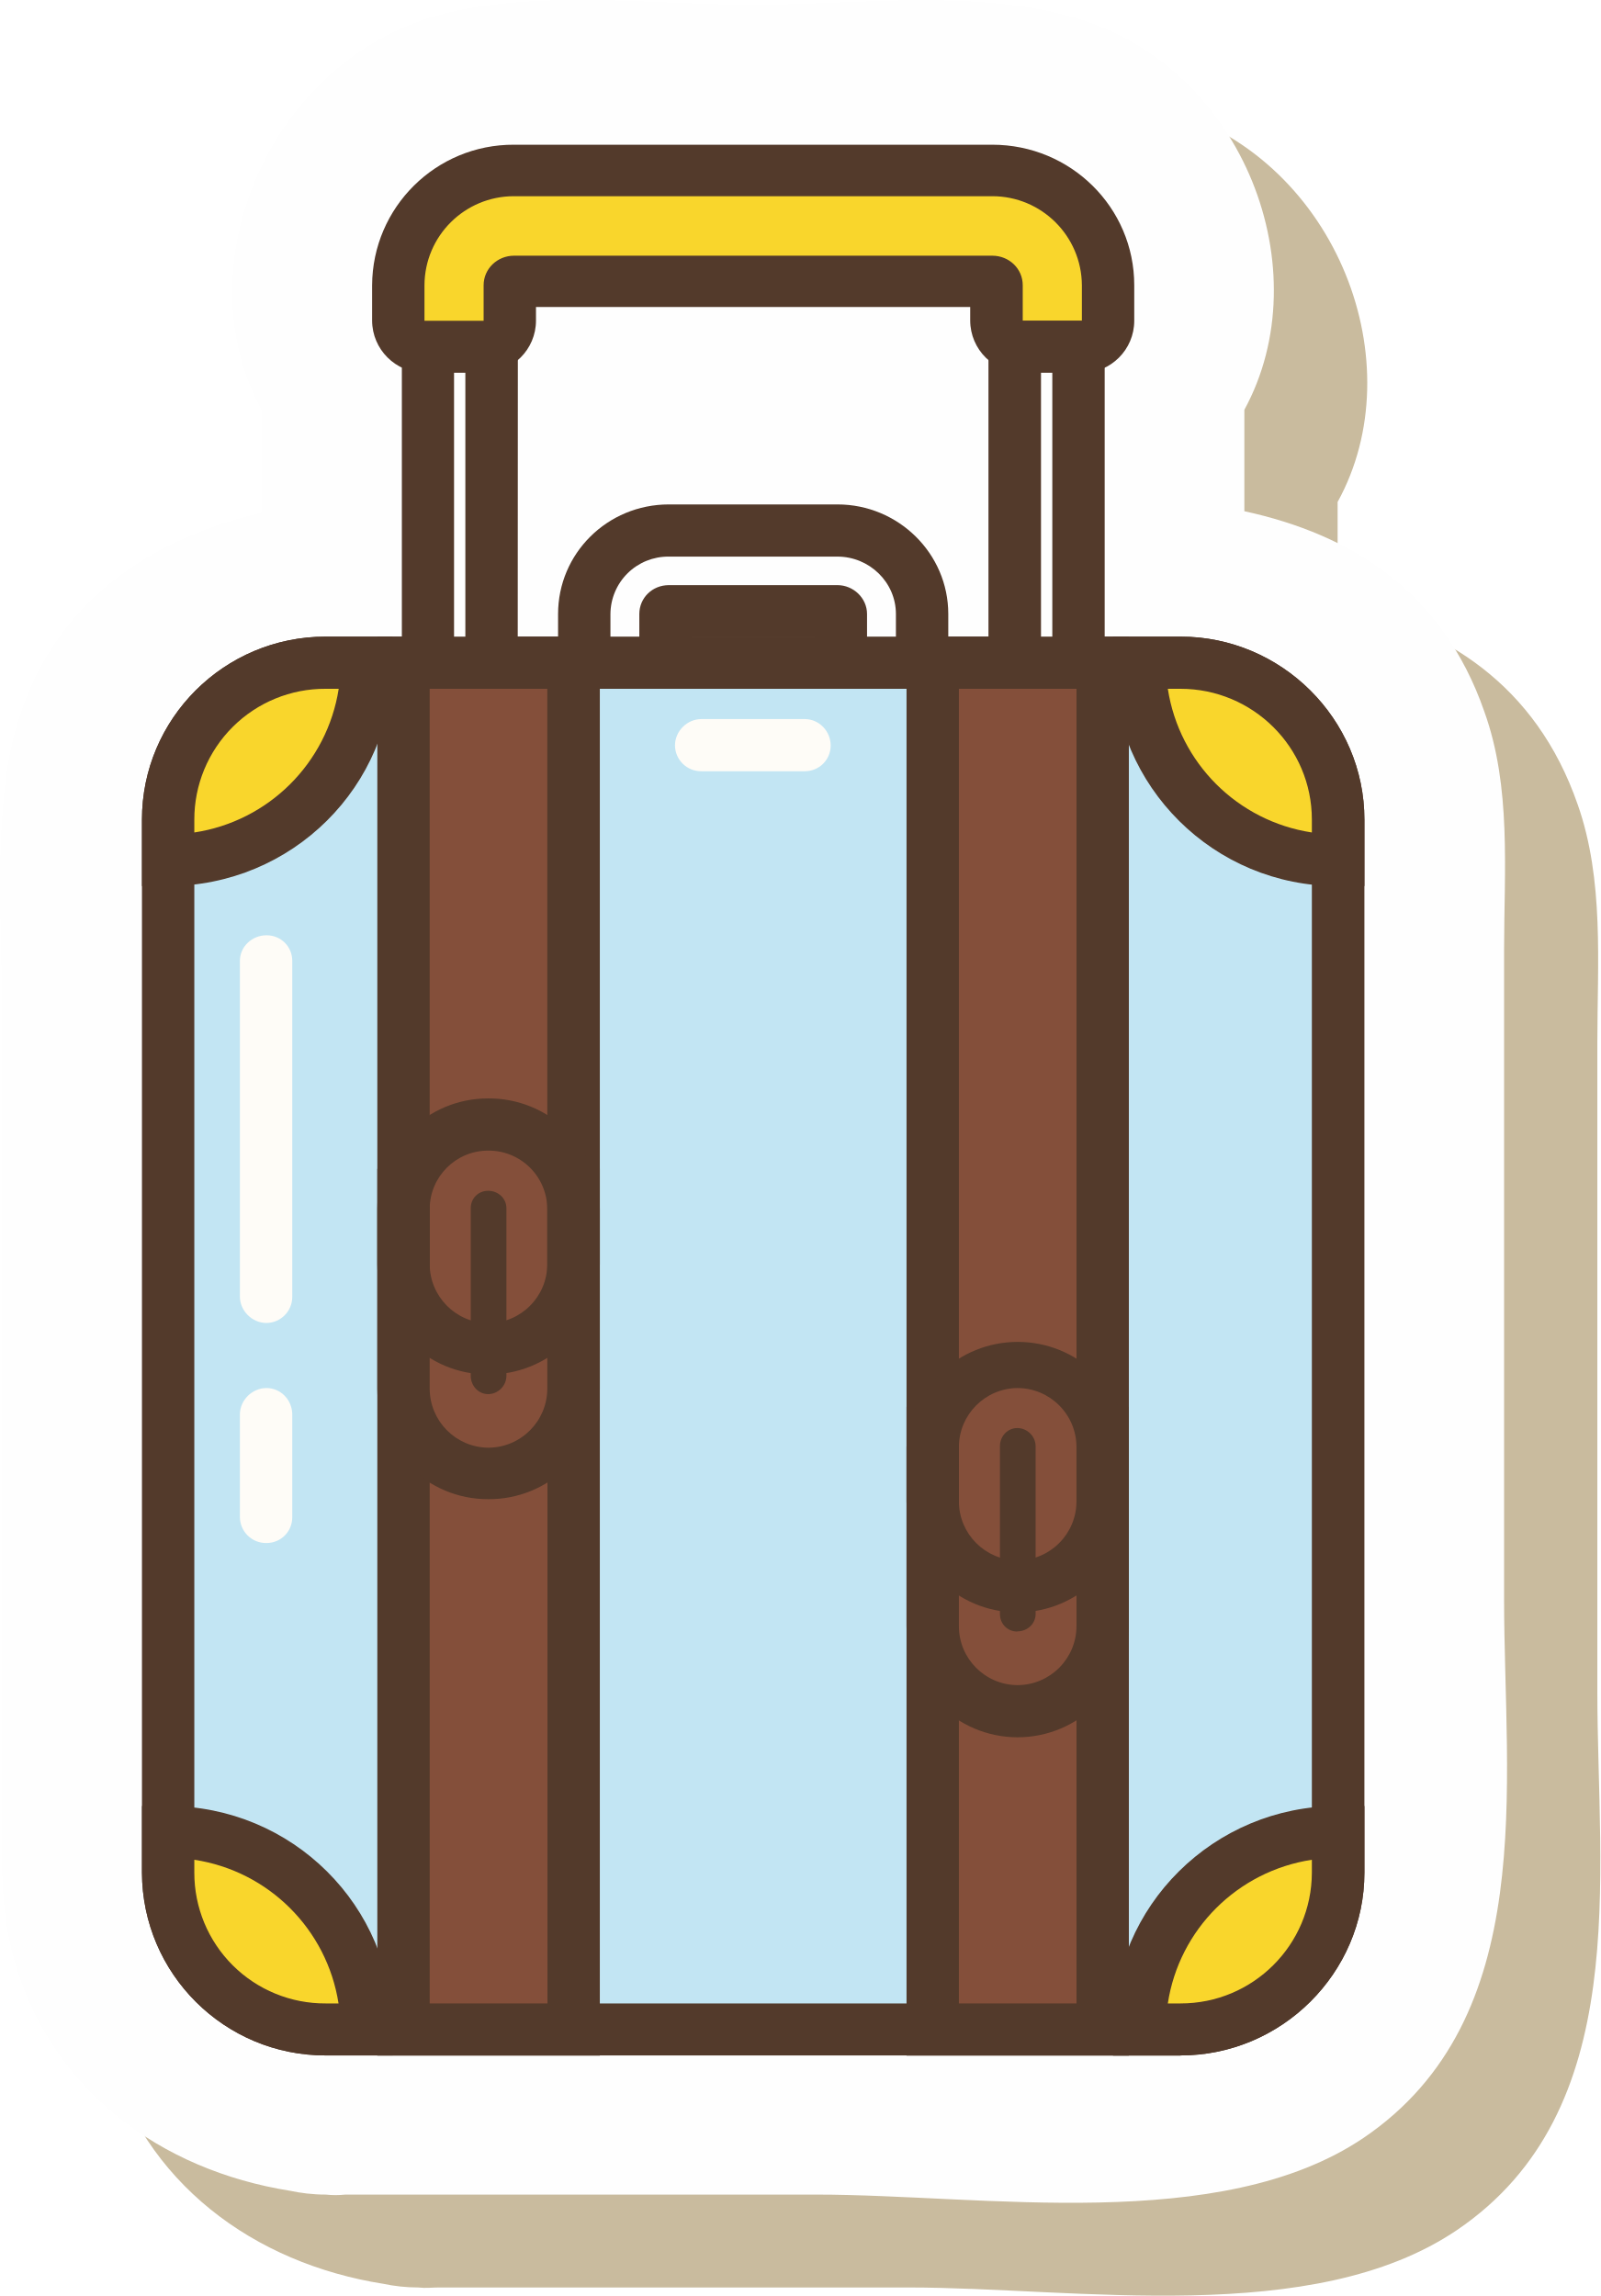
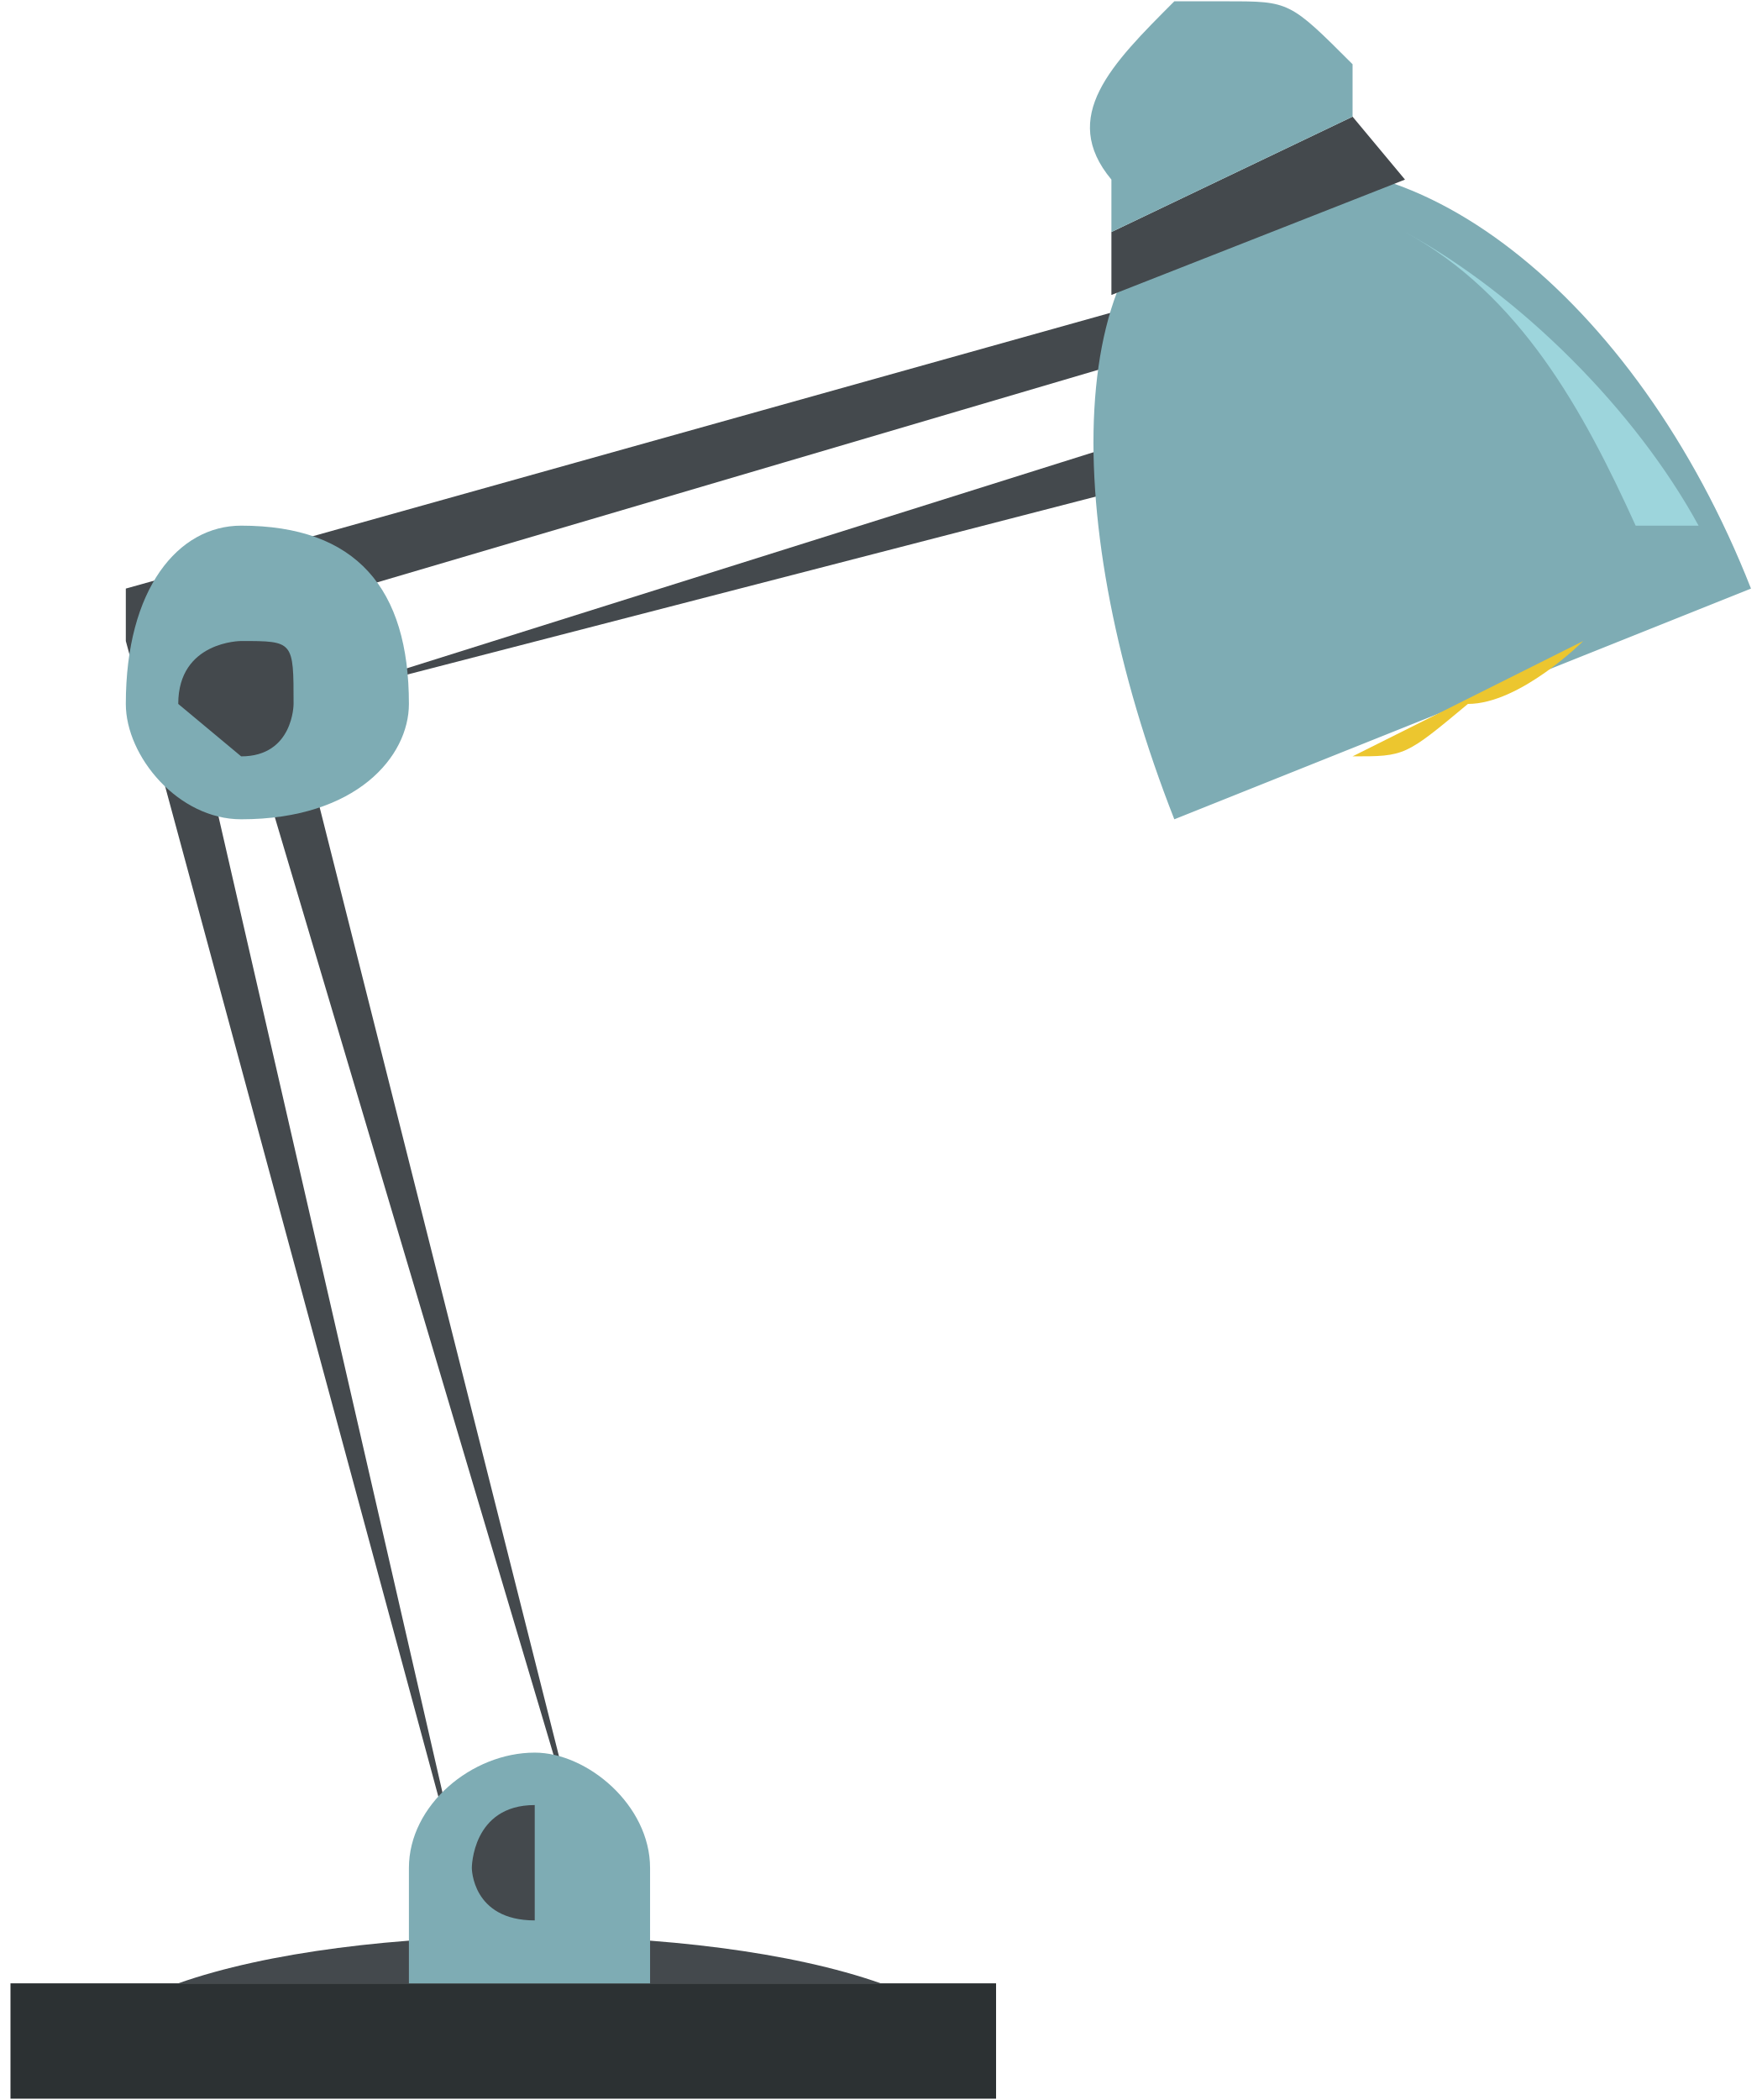
- <svg xmlns="http://www.w3.org/2000/svg" width="92pt" height="176" viewBox="0 0 92 132">
-   <path d="M5.5 108.35c0 3.17-.22 6.48.65 9.56 2.1 7.61 8.47 12.22 15.89 13.39.61.13 1.3.21 2 .21.44.05.8 0 1.18 0h27.02c9.64 0 23.22 2.31 31.51-3.3 10.13-6.87 8.07-20.25 8.07-30.94V59.94c0-4.56.4-9.35-1.13-13.69-2.4-6.91-7.64-10.17-13.8-11.52v-5.87c4.38-7.95 0-19.5-9.5-22.47-5.72-1.73-12.84-.78-18.73-.78-5.71 0-12.48-.9-18.07.61-9.81 2.7-14.7 14.51-10.17 22.69v5.91C13 36.55 6.94 41.07 5.72 49.94c-.61 4.7-.22 9.74-.22 14.43v43.98zm0 0" fill="#c9bb9e" />
-   <path d="M.13 103c0 3.18-.22 6.48.66 9.57 2.1 7.6 8.46 12.2 15.88 13.38.61.13 1.31.22 2.05.22.4.04.74.04 1.14 0h27.06c9.6 0 23.22 2.3 31.46-3.26 10.13-6.87 8.08-20.3 8.08-30.94V54.59c0-4.56.43-9.34-1.14-13.69-2.4-6.9-7.63-10.17-13.79-11.51v-5.83c4.36-8 0-19.55-9.51-22.47C56.3-.69 49.19.27 43.29.27c-5.71 0-12.48-.91-18.07.6-9.81 2.7-14.7 14.52-10.16 22.74v5.86C7.64 31.21 1.57 35.73.35 44.64c-.61 4.65-.22 9.7-.22 14.38v43.99zm0 0" fill="#fefefe" />
-   <path d="M52.98 39.86h-4.67V35.3c0-.09-.09-.13-.17-.13h-9.7c-.12 0-.17.04-.17.13v4.56h-4.66V35.3a4.79 4.79 0 0 1 4.84-4.78h9.69a4.82 4.82 0 0 1 4.84 4.78zm0 0" fill="#fefefe" />
-   <path d="M49.84 38.38h1.66V35.3c0-1.83-1.53-3.3-3.36-3.3h-9.7a3.32 3.32 0 0 0-3.35 3.3v3.08h1.66V35.3c0-.92.74-1.66 1.7-1.66h9.69c.91 0 1.7.74 1.7 1.66zm4.67 2.96h-7.68v-4.7h-7.07v4.7h-7.68V35.3c0-3.48 2.83-6.3 6.37-6.3h9.69c3.5 0 6.37 2.82 6.37 6.3zm0 0" fill="#533a2b" />
-   <path d="M67.86 116.65H18.72c-5.02 0-9.08-4-9.08-9V47.13c0-5 4.06-9 9.08-9h49.14c5.03 0 9.04 4 9.04 9v60.54c0 5-4.01 9-9.04 9zm0 0" fill="#c2e5f3" />
-   <path d="M18.72 39.6a7.51 7.51 0 0 0-7.55 7.52v60.54a7.51 7.51 0 0 0 7.55 7.52h49.14a7.54 7.54 0 0 0 7.55-7.52V47.12c0-4.17-3.4-7.52-7.55-7.52zm49.14 78.57H18.72a10.55 10.55 0 0 1-10.56-10.51V47.12c0-5.78 4.71-10.52 10.56-10.52h49.14c5.8 0 10.57 4.74 10.57 10.52v60.54c0 5.77-4.76 10.51-10.57 10.51zm0 0" fill="#533a2b" />
-   <path d="M21.08 38.12h-2.36c-5.02 0-9.08 4-9.08 9v2.34c6.33 0 11.44-5.08 11.44-11.34zm0 0" fill="#f9d62c" />
-   <path d="M18.72 39.6a7.51 7.51 0 0 0-7.55 7.52v.74a9.9 9.9 0 0 0 8.3-8.26zM9.64 50.94H8.16v-3.82c0-5.78 4.71-10.52 10.56-10.52h3.85v1.52c0 7.08-5.77 12.82-12.93 12.82zm0 0" fill="#533a2b" />
-   <path d="M76.9 49.46v-2.34c0-5-4.01-9-9.04-9h-2.35c0 6.26 5.1 11.34 11.39 11.34zm0 0" fill="#f9d62c" />
-   <path d="M67.13 39.6a9.88 9.88 0 0 0 8.28 8.26v-.74c0-4.17-3.4-7.52-7.55-7.52zm11.3 11.34H76.9a12.88 12.88 0 0 1-12.92-12.82V36.6h3.88c5.8 0 10.57 4.74 10.57 10.52zm0 0" fill="#533a2b" />
-   <path d="M9.64 105.3v2.36c0 5 4.06 9 9.08 9h2.36c0-6.27-5.1-11.35-11.44-11.35zm0 0" fill="#f9d62c" />
-   <path d="M11.17 106.92v.74a7.51 7.51 0 0 0 7.55 7.52h.74a9.9 9.9 0 0 0-8.29-8.26zm11.4 11.25h-3.85a10.55 10.55 0 0 1-10.56-10.51v-3.83h1.48c7.16 0 12.93 5.74 12.93 12.82zm0 0" fill="#533a2b" />
-   <path d="M76.9 107.66v-2.35c-6.29 0-11.4 5.08-11.4 11.34h2.36c5.03 0 9.04-4 9.04-9zm0 0" fill="#f9d62c" />
-   <path d="M67.13 115.18h.73a7.54 7.54 0 0 0 7.55-7.52v-.74c-4.27.65-7.63 4-8.28 8.26zm.73 3h-3.88v-1.53c0-7.08 5.8-12.82 12.92-12.82h1.53v3.83c0 5.77-4.76 10.51-10.57 10.51zm0 0" fill="#533a2b" />
-   <path d="M23.18 116.65h9.77V68.72h-9.77zm0 0" fill="#844f3a" />
-   <path d="M24.7 115.18h6.77V70.19H24.7zm9.78 3H21.69V67.2h12.79zm0 0" fill="#533a2b" />
-   <path d="M28.06 84.71a4.87 4.87 0 0 1-4.88-4.87V38.12h9.77v41.72c0 2.7-2.18 4.87-4.89 4.87zm0 0" fill="#844f3a" />
-   <path d="M24.7 39.6v40.24a3.4 3.4 0 0 0 3.36 3.39 3.4 3.4 0 0 0 3.4-3.39V39.6zm3.36 46.59a6.36 6.36 0 0 1-6.37-6.35V36.6h12.79v43.24a6.37 6.37 0 0 1-6.42 6.35zm0 0" fill="#533a2b" />
-   <path d="M28.06 66.15a3.36 3.36 0 0 0-3.36 3.35v3.17a3.4 3.4 0 0 0 3.36 3.4 3.4 3.4 0 0 0 3.4-3.4V69.5a3.37 3.37 0 0 0-3.4-3.35zm0 12.87a6.36 6.36 0 0 1-6.37-6.35V69.5a6.36 6.36 0 0 1 6.37-6.35 6.37 6.37 0 0 1 6.42 6.35v3.17a6.37 6.37 0 0 1-6.42 6.35zm0 0" fill="#533a2b" />
-   <path d="M28.06 80.15c-.56 0-1-.48-1-1.05v-9.64c0-.57.44-1 1-1 .57 0 1.05.43 1.05 1v9.64c0 .57-.48 1.05-1.05 1.05zm0 0" fill="#533a2b" />
-   <path d="M53.6 116.65h9.77V82.36h-9.78zm0 0" fill="#844f3a" />
-   <path d="M55.12 115.18h6.76v-31.3h-6.76zm9.77 3H52.11v-37.3h12.78zm0 0" fill="#533a2b" />
-   <path d="M58.48 98.4a4.93 4.93 0 0 1-4.89-4.91V38.12h9.78V93.5a4.9 4.9 0 0 1-4.89 4.9zm0 0" fill="#844f3a" />
-   <path d="M55.12 39.6v53.89a3.39 3.39 0 0 0 3.36 3.39 3.4 3.4 0 0 0 3.4-3.4V39.6zm3.36 60.28a6.4 6.4 0 0 1-6.37-6.4V36.6h12.78v56.89c0 3.52-2.87 6.39-6.41 6.39zm0 0" fill="#533a2b" />
-   <path d="M58.48 79.8a3.4 3.4 0 0 0-3.36 3.39v3.13a3.4 3.4 0 0 0 3.36 3.39 3.4 3.4 0 0 0 3.4-3.4V83.2a3.4 3.4 0 0 0-3.4-3.4zm0 12.9a6.4 6.4 0 0 1-6.37-6.38v-3.13a6.4 6.4 0 0 1 12.78 0v3.13a6.41 6.41 0 0 1-6.41 6.38zm0 0" fill="#533a2b" />
-   <path d="M58.48 93.8c-.57 0-1-.44-1-1.01v-9.65c0-.56.43-1.04 1-1.04.57 0 1.05.48 1.05 1.04v9.65c0 .57-.48 1-1.05 1zm0 0" fill="#533a2b" />
-   <path d="M24.61 38.12h3.67v-20.9H24.6zm0 0" fill="#fefefe" />
-   <path d="M26.1 36.6h.65V18.7h-.65zm3.66 3H23.1V15.7h6.67zm0 0" fill="#533a2b" />
-   <path d="M58.3 38.12h3.67v-20.9h-3.66zm0 0" fill="#fefefe" />
-   <path d="M59.84 36.6h.65V18.7h-.65zm3.66 3h-6.68V15.7h6.68zm0 0" fill="#533a2b" />
-   <path d="M62.2 19.91h-3.41c-.83 0-1.49-.65-1.49-1.48V16.4c0-.13-.13-.21-.26-.21h-27.5c-.13 0-.25.08-.25.21v2.04c0 .83-.66 1.48-1.49 1.48h-3.4a1.5 1.5 0 0 1-1.53-1.48V16.4c0-3.65 2.97-6.6 6.68-6.6h27.49a6.66 6.66 0 0 1 6.68 6.6v2.04c0 .83-.7 1.48-1.52 1.48zm0 0" fill="#f9d62c" />
-   <path d="M29.55 14.7h27.49c.96 0 1.75.74 1.75 1.7v2.03h3.4V16.4a5.15 5.15 0 0 0-5.15-5.12h-27.5a5.14 5.14 0 0 0-5.14 5.12v2.04h3.4V16.4c0-.95.79-1.7 1.75-1.7zm32.65 6.73h-3.41a3.01 3.01 0 0 1-3.02-3v-.78H30.81v.78c0 1.66-1.35 3-3 3H24.4a3.01 3.01 0 0 1-3.01-3V16.4a8.12 8.12 0 0 1 8.16-8.08h27.49c4.5 0 8.16 3.6 8.16 8.08v2.04c0 1.66-1.35 3-3 3zm0 0" fill="#533a2b" />
-   <path d="M15.32 76.06c-.83 0-1.53-.7-1.53-1.52v-19.3c0-.82.7-1.47 1.53-1.47.83 0 1.48.65 1.48 1.47v19.3a1.5 1.5 0 0 1-1.48 1.52zm0 0M15.32 88.71a1.5 1.5 0 0 1-1.53-1.48v-5.91c0-.82.7-1.52 1.53-1.52.83 0 1.48.7 1.48 1.52v5.91c0 .82-.65 1.48-1.48 1.48zm0 0M38.8 42.86c0-.83.7-1.52 1.52-1.52h5.94c.83 0 1.49.7 1.49 1.52 0 .82-.66 1.48-1.49 1.48h-5.94a1.5 1.5 0 0 1-1.52-1.48zm0 0" fill="#fefcf7" />
+ <svg xmlns="http://www.w3.org/2000/svg" width="224" height="267" viewBox="0 0 168 200">
+   <path d="M1 200h94v-11H1zm0 0" fill-rule="evenodd" fill="#2c3133" />
+   <path d="M84 189H17c17-6 50-6 67 0zm0 0" fill-rule="evenodd" fill="#44494d" />
+   <path d="M117 44L28 67l28 111L23 67h5l89-28zM45 183L12 61v-5l100-28v5L17 61zm0 0" fill="#44494d" />
+   <path d="M117 17c17-6 39 11 50 39l-55 22c-11-28-11-56 5-61zm0 0" fill-rule="evenodd" fill="#7eacb4" />
+   <path d="M106 28l28-11-5-6-23 11zm0 0" fill-rule="evenodd" fill="#44494d" />
+   <path d="M112 0h5c6 0 6 0 12 6v5l-23 11v-5c-5-6 0-11 6-17zm0 0" fill-rule="evenodd" fill="#7eacb4" />
+   <path d="M151 61s-6 6-11 6c-6 5-6 5-11 5zm0 0" fill-rule="evenodd" fill="#ecc62f" />
+   <path d="M134 22c11 6 22 17 28 28h-6c-5-11-11-22-22-28zm0 0" fill-rule="evenodd" fill="#9dd5dc" />
+   <path d="M51 167c5 0 11 5 11 11v11H39v-11c0-6 6-11 12-11zm0 0" fill-rule="evenodd" fill="#7eacb4" />
+   <path d="M51 172v11c-6 0-6-5-6-5s0-6 6-6zm0 0" fill-rule="evenodd" fill="#44494d" />
+   <path d="M23 50c11 0 16 6 16 17 0 5-5 11-16 11-6 0-11-6-11-11 0-11 5-17 11-17zm0 0" fill-rule="evenodd" fill="#7eacb4" />
+   <path d="M23 61c5 0 5 0 5 6 0 0 0 5-5 5l-6-5c0-6 6-6 6-6zm0 0" fill-rule="evenodd" fill="#44494d" />
</svg>
